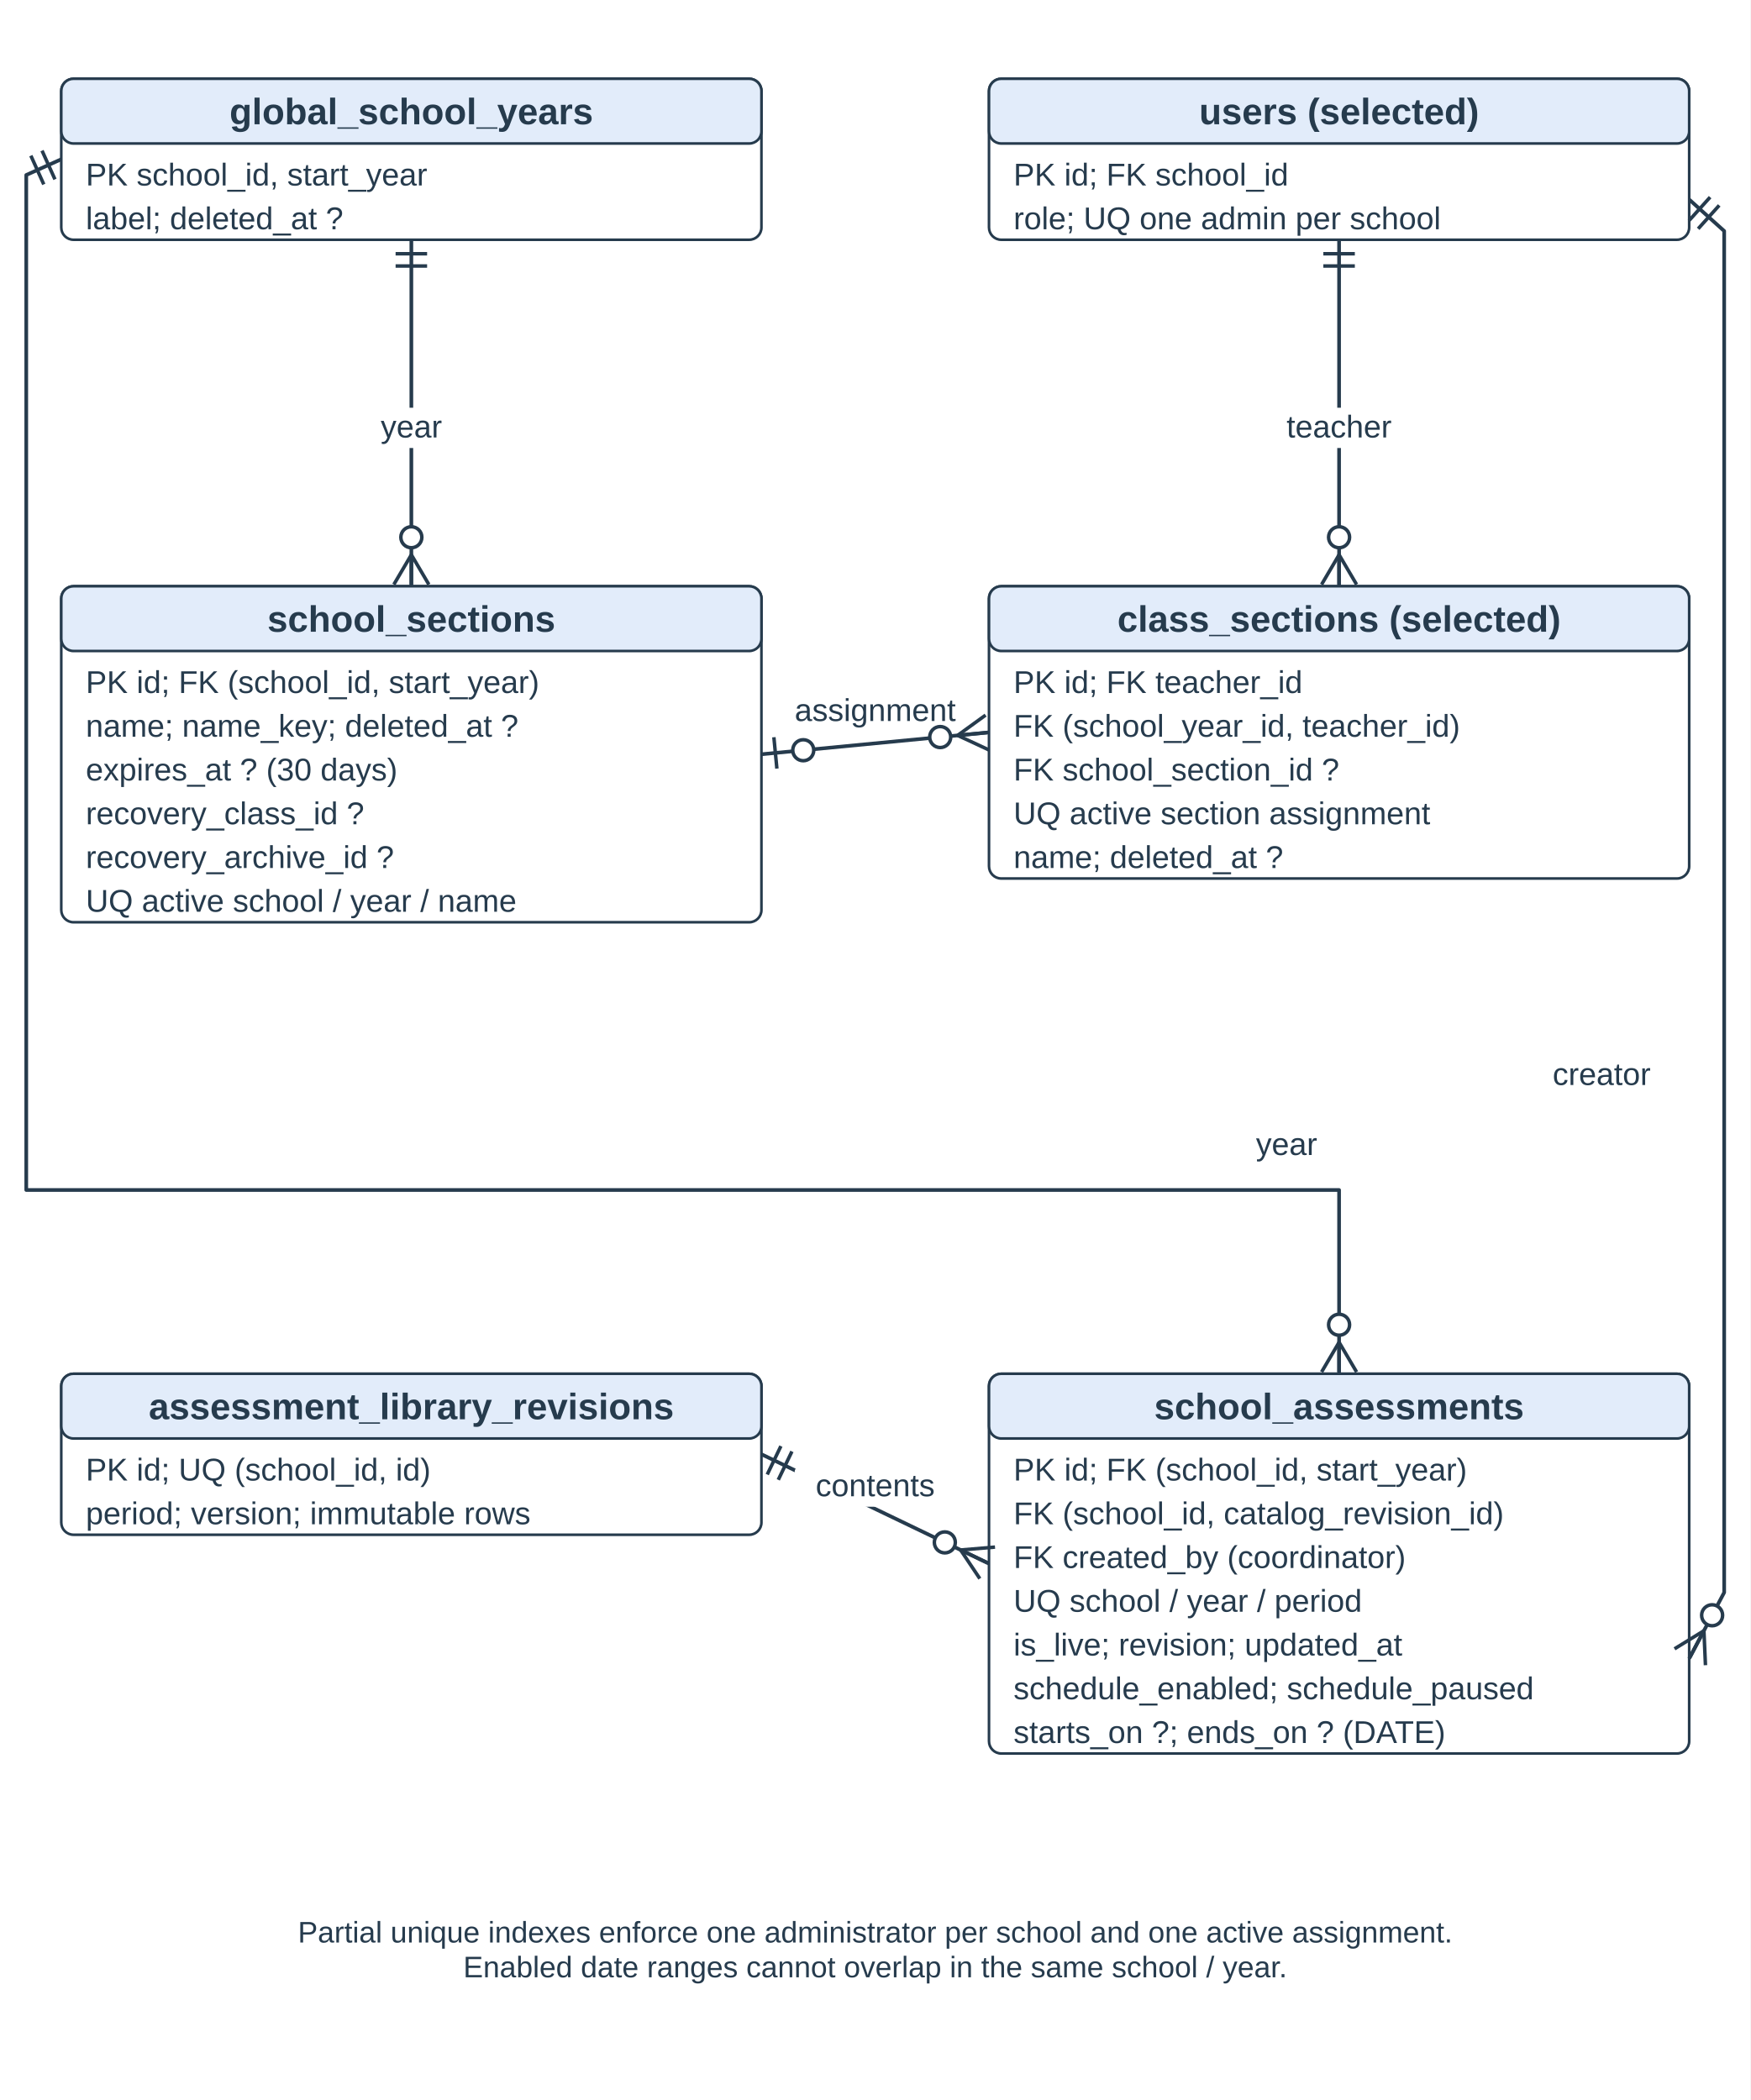
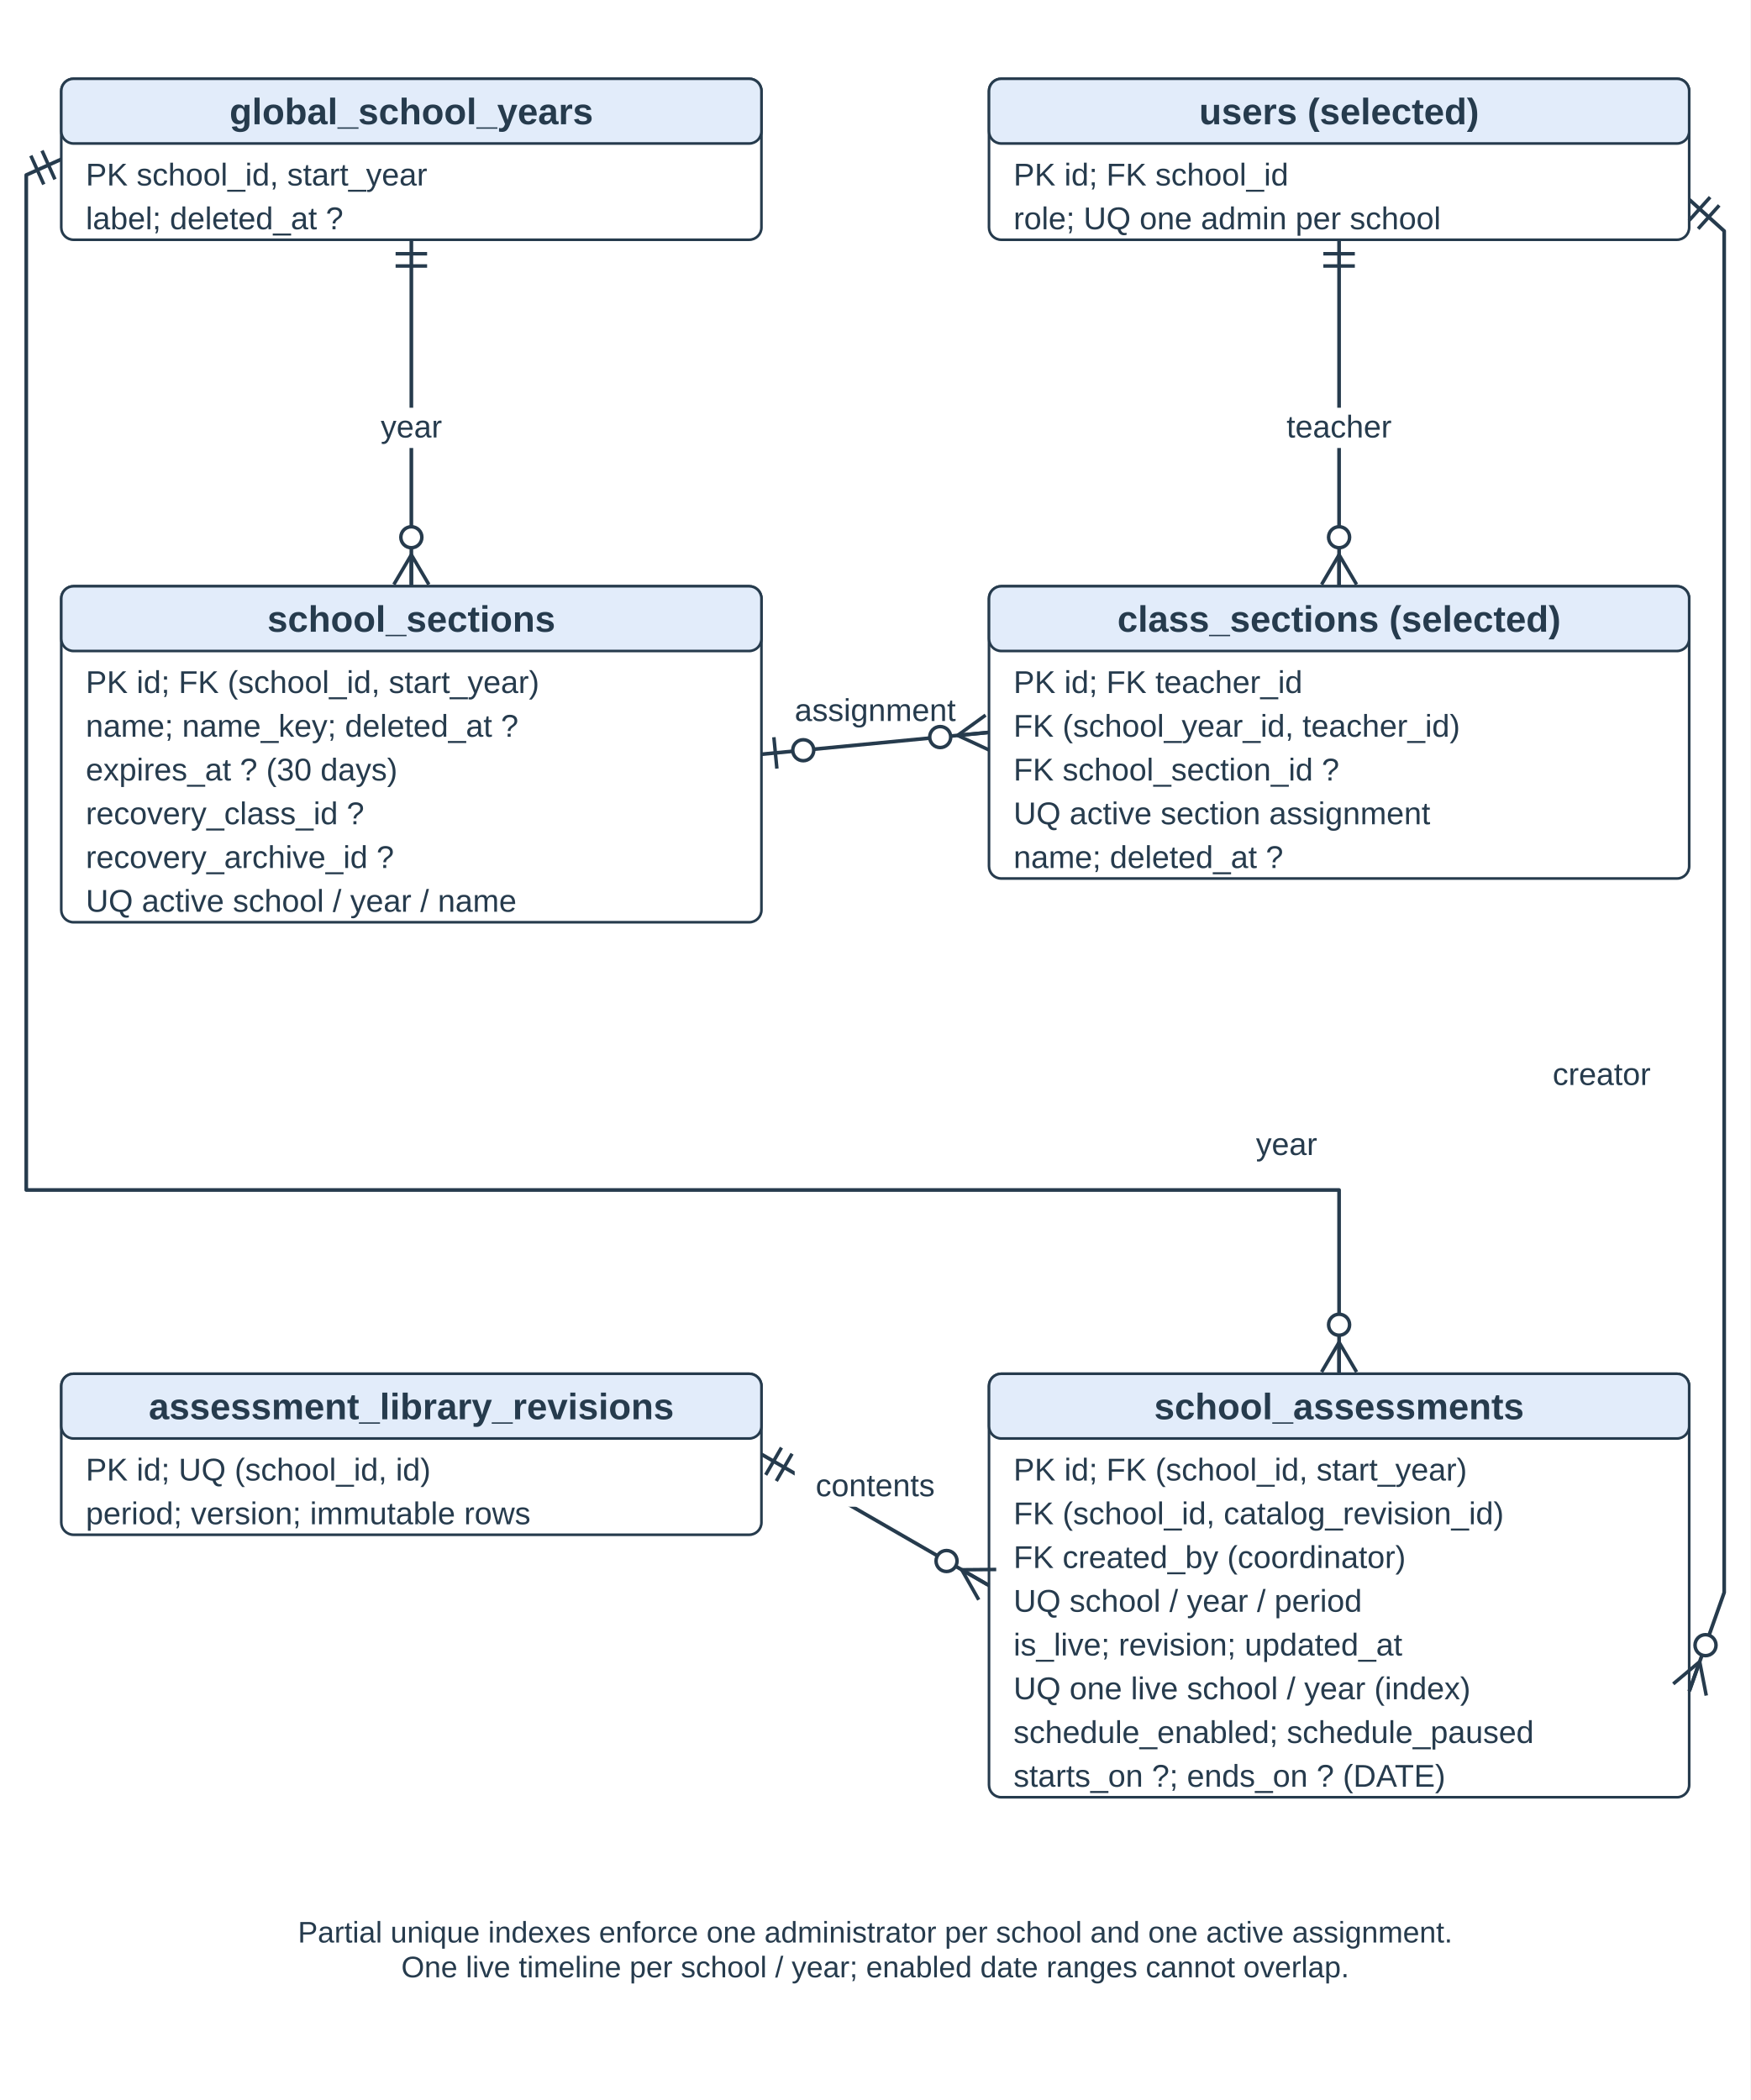
<svg xmlns="http://www.w3.org/2000/svg" width="1000" height="1200" viewBox="0 0 1000 1200">
  <rect width="100%" height="100%" fill="white" />
  <defs>
    <marker id="arrow" viewBox="0 0 12 12" refX="11" refY="6" markerWidth="9" markerHeight="9" orient="auto-start-reverse">
      <path d="M1,1 L11,6 L1,11" fill="none" stroke="#263b4d" stroke-width="1.8" />
    </marker>
  </defs>
  <rect x="35" y="45" width="400" height="92" rx="7" fill="#ffffff" stroke="#263b4d" stroke-width="1.5" />
  <rect x="35" y="45" width="400" height="37" rx="7" fill="#e2ecfa" stroke="#263b4d" stroke-width="1.5" />
  <rect x="565" y="45" width="400" height="92" rx="7" fill="#ffffff" stroke="#263b4d" stroke-width="1.5" />
  <rect x="565" y="45" width="400" height="37" rx="7" fill="#e2ecfa" stroke="#263b4d" stroke-width="1.5" />
  <rect x="35" y="335" width="400" height="192" rx="7" fill="#ffffff" stroke="#263b4d" stroke-width="1.5" />
  <rect x="35" y="335" width="400" height="37" rx="7" fill="#e2ecfa" stroke="#263b4d" stroke-width="1.5" />
  <rect x="565" y="335" width="400" height="167" rx="7" fill="#ffffff" stroke="#263b4d" stroke-width="1.5" />
  <rect x="565" y="335" width="400" height="37" rx="7" fill="#e2ecfa" stroke="#263b4d" stroke-width="1.5" />
  <rect x="35" y="785" width="400" height="92" rx="7" fill="#ffffff" stroke="#263b4d" stroke-width="1.5" />
  <rect x="35" y="785" width="400" height="37" rx="7" fill="#e2ecfa" stroke="#263b4d" stroke-width="1.5" />
-   <rect x="565" y="785" width="400" height="217" rx="7" fill="#ffffff" stroke="#263b4d" stroke-width="1.5" />
+   <rect x="565" y="785" width="400" height="242" rx="7" fill="#ffffff" stroke="#263b4d" stroke-width="1.5" />
  <rect x="565" y="785" width="400" height="37" rx="7" fill="#e2ecfa" stroke="#263b4d" stroke-width="1.5" />
  <polyline points="235.0,137 235.0,335" fill="none" stroke="#263b4d" stroke-width="2.1" stroke-linejoin="round" />
  <polyline points="765.0,137 765.0,335" fill="none" stroke="#263b4d" stroke-width="2.1" stroke-linejoin="round" />
  <polyline points="435,431.0 565,418.5" fill="none" stroke="#263b4d" stroke-width="2.1" stroke-linejoin="round" />
-   <polyline points="435,831.0 565,893.5" fill="none" stroke="#263b4d" stroke-width="2.1" stroke-linejoin="round" />
+   <polyline points="435,831.0 565,906.0" fill="none" stroke="#263b4d" stroke-width="2.1" stroke-linejoin="round" />
  <polyline points="35,91.0 15,100 15,680 765,680 765.0,785" fill="none" stroke="#263b4d" stroke-width="2.1" stroke-linejoin="round" />
-   <polyline points="965,114.0 985,132 985,910 965,947.75" fill="none" stroke="#263b4d" stroke-width="2.1" stroke-linejoin="round" />
+   <polyline points="965,114.0 985,132 985,910 965,966.5" fill="none" stroke="#263b4d" stroke-width="2.1" stroke-linejoin="round" />
  <text x="235.0" y="71.0" text-anchor="middle" font-family="Arial,sans-serif" font-size="21" fill="#263b4d" font-weight="bold">global_school_years</text>
  <text x="49" y="106.0" text-anchor="start" font-family="Arial,sans-serif" font-size="18" fill="#263b4d">PK school_id, start_year</text>
  <text x="49" y="131.0" text-anchor="start" font-family="Arial,sans-serif" font-size="18" fill="#263b4d">label; deleted_at ?</text>
  <text x="765.0" y="71.0" text-anchor="middle" font-family="Arial,sans-serif" font-size="21" fill="#263b4d" font-weight="bold">users (selected)</text>
  <text x="579" y="106.0" text-anchor="start" font-family="Arial,sans-serif" font-size="18" fill="#263b4d">PK id; FK school_id</text>
  <text x="579" y="131.0" text-anchor="start" font-family="Arial,sans-serif" font-size="18" fill="#263b4d">role; UQ one admin per school</text>
  <text x="235.0" y="361.0" text-anchor="middle" font-family="Arial,sans-serif" font-size="21" fill="#263b4d" font-weight="bold">school_sections</text>
  <text x="49" y="396.0" text-anchor="start" font-family="Arial,sans-serif" font-size="18" fill="#263b4d">PK id; FK (school_id, start_year)</text>
  <text x="49" y="421.0" text-anchor="start" font-family="Arial,sans-serif" font-size="18" fill="#263b4d">name; name_key; deleted_at ?</text>
  <text x="49" y="446.0" text-anchor="start" font-family="Arial,sans-serif" font-size="18" fill="#263b4d">expires_at ? (30 days)</text>
  <text x="49" y="471.0" text-anchor="start" font-family="Arial,sans-serif" font-size="18" fill="#263b4d">recovery_class_id ?</text>
  <text x="49" y="496.0" text-anchor="start" font-family="Arial,sans-serif" font-size="18" fill="#263b4d">recovery_archive_id ?</text>
  <text x="49" y="521.0" text-anchor="start" font-family="Arial,sans-serif" font-size="18" fill="#263b4d">UQ active school / year / name</text>
  <text x="765.0" y="361.0" text-anchor="middle" font-family="Arial,sans-serif" font-size="21" fill="#263b4d" font-weight="bold">class_sections (selected)</text>
  <text x="579" y="396.0" text-anchor="start" font-family="Arial,sans-serif" font-size="18" fill="#263b4d">PK id; FK teacher_id</text>
  <text x="579" y="421.0" text-anchor="start" font-family="Arial,sans-serif" font-size="18" fill="#263b4d">FK (school_year_id, teacher_id)</text>
  <text x="579" y="446.0" text-anchor="start" font-family="Arial,sans-serif" font-size="18" fill="#263b4d">FK school_section_id ?</text>
  <text x="579" y="471.0" text-anchor="start" font-family="Arial,sans-serif" font-size="18" fill="#263b4d">UQ active section assignment</text>
  <text x="579" y="496.0" text-anchor="start" font-family="Arial,sans-serif" font-size="18" fill="#263b4d">name; deleted_at ?</text>
  <text x="235.0" y="811.0" text-anchor="middle" font-family="Arial,sans-serif" font-size="21" fill="#263b4d" font-weight="bold">assessment_library_revisions</text>
  <text x="49" y="846.0" text-anchor="start" font-family="Arial,sans-serif" font-size="18" fill="#263b4d">PK id; UQ (school_id, id)</text>
  <text x="49" y="871.0" text-anchor="start" font-family="Arial,sans-serif" font-size="18" fill="#263b4d">period; version; immutable rows</text>
  <text x="765.0" y="811.0" text-anchor="middle" font-family="Arial,sans-serif" font-size="21" fill="#263b4d" font-weight="bold">school_assessments</text>
  <text x="579" y="846.0" text-anchor="start" font-family="Arial,sans-serif" font-size="18" fill="#263b4d">PK id; FK (school_id, start_year)</text>
  <text x="579" y="871.0" text-anchor="start" font-family="Arial,sans-serif" font-size="18" fill="#263b4d">FK (school_id, catalog_revision_id)</text>
  <text x="579" y="896.0" text-anchor="start" font-family="Arial,sans-serif" font-size="18" fill="#263b4d">FK created_by (coordinator)</text>
  <text x="579" y="921.0" text-anchor="start" font-family="Arial,sans-serif" font-size="18" fill="#263b4d">UQ school / year / period</text>
  <text x="579" y="946.0" text-anchor="start" font-family="Arial,sans-serif" font-size="18" fill="#263b4d">is_live; revision; updated_at</text>
-   <text x="579" y="971.0" text-anchor="start" font-family="Arial,sans-serif" font-size="18" fill="#263b4d">schedule_enabled; schedule_paused</text>
-   <text x="579" y="996.0" text-anchor="start" font-family="Arial,sans-serif" font-size="18" fill="#263b4d">starts_on ?; ends_on ? (DATE)</text>
+   <text x="579" y="971.0" text-anchor="start" font-family="Arial,sans-serif" font-size="18" fill="#263b4d">UQ one live school / year (index)</text>
+   <text x="579" y="996.0" text-anchor="start" font-family="Arial,sans-serif" font-size="18" fill="#263b4d">schedule_enabled; schedule_paused</text>
+   <text x="579" y="1021.0" text-anchor="start" font-family="Arial,sans-serif" font-size="18" fill="#263b4d">starts_on ?; ends_on ? (DATE)</text>
  <text x="500" y="1110.0" text-anchor="middle" font-family="Arial,sans-serif" font-size="17" fill="#263b4d">Partial unique indexes enforce one administrator per school and one active assignment.</text>
-   <text x="500" y="1129.89" text-anchor="middle" font-family="Arial,sans-serif" font-size="17" fill="#263b4d">Enabled date ranges cannot overlap in the same school / year.</text>
+   <text x="500" y="1129.89" text-anchor="middle" font-family="Arial,sans-serif" font-size="17" fill="#263b4d">One live timeline per school / year; enabled date ranges cannot overlap.</text>
  <rect x="209.0" y="233" width="52" height="23" rx="3" fill="white" />
  <text x="235" y="250" text-anchor="middle" font-family="Arial,sans-serif" font-size="18" fill="#263b4d">year</text>
  <line x1="244.0" y1="145.0" x2="226.0" y2="145.0" stroke="#263b4d" stroke-width="2" />
  <line x1="244.0" y1="152.0" x2="226.0" y2="152.0" stroke="#263b4d" stroke-width="2" />
  <line x1="225.0" y1="334.0" x2="235.0" y2="317.0" stroke="#263b4d" stroke-width="2" />
  <line x1="245.0" y1="334.0" x2="235.0" y2="317.0" stroke="#263b4d" stroke-width="2" />
  <line x1="235.0" y1="334.0" x2="235.0" y2="317.0" stroke="#263b4d" stroke-width="2" />
  <circle cx="235.0" cy="307.0" r="6" fill="white" stroke="#263b4d" stroke-width="2" />
  <rect x="724.0" y="233" width="82" height="23" rx="3" fill="white" />
  <text x="765" y="250" text-anchor="middle" font-family="Arial,sans-serif" font-size="18" fill="#263b4d">teacher</text>
  <line x1="774.0" y1="145.0" x2="756.0" y2="145.0" stroke="#263b4d" stroke-width="2" />
  <line x1="774.0" y1="152.0" x2="756.0" y2="152.0" stroke="#263b4d" stroke-width="2" />
  <line x1="755.0" y1="334.0" x2="765.0" y2="317.0" stroke="#263b4d" stroke-width="2" />
  <line x1="775.0" y1="334.0" x2="765.0" y2="317.0" stroke="#263b4d" stroke-width="2" />
  <line x1="765.0" y1="334.0" x2="765.0" y2="317.0" stroke="#263b4d" stroke-width="2" />
  <circle cx="765.0" cy="307.0" r="6" fill="white" stroke="#263b4d" stroke-width="2" />
  <rect x="444.0" y="395" width="112" height="23" rx="3" fill="white" />
  <text x="500" y="412" text-anchor="middle" font-family="Arial,sans-serif" font-size="18" fill="#263b4d">assignment</text>
  <line x1="442.102" y1="421.276" x2="443.825" y2="439.193" stroke="#263b4d" stroke-width="2" />
  <circle cx="458.89" cy="428.703" r="6" fill="white" stroke="#263b4d" stroke-width="2" />
  <line x1="564.962" y1="428.55" x2="547.083" y2="420.223" stroke="#263b4d" stroke-width="2" />
  <line x1="563.047" y1="408.642" x2="547.083" y2="420.223" stroke="#263b4d" stroke-width="2" />
  <line x1="564.005" y1="418.596" x2="547.083" y2="420.223" stroke="#263b4d" stroke-width="2" />
  <circle cx="537.129" cy="421.18" r="6" fill="white" stroke="#263b4d" stroke-width="2" />
  <rect x="454.0" y="838" width="92" height="23" rx="3" fill="white" />
  <text x="500" y="855" text-anchor="middle" font-family="Arial,sans-serif" font-size="18" fill="#263b4d">contents</text>
-   <line x1="446.11" y1="826.355" x2="438.31" y2="842.578" stroke="#263b4d" stroke-width="2" />
-   <line x1="452.418" y1="829.388" x2="444.619" y2="845.611" stroke="#263b4d" stroke-width="2" />
-   <line x1="559.766" y1="902.079" x2="548.777" y2="885.701" stroke="#263b4d" stroke-width="2" />
-   <line x1="568.432" y1="884.054" x2="548.777" y2="885.701" stroke="#263b4d" stroke-width="2" />
-   <line x1="564.099" y1="893.067" x2="548.777" y2="885.701" stroke="#263b4d" stroke-width="2" />
-   <circle cx="539.765" cy="881.368" r="6" fill="white" stroke="#263b4d" stroke-width="2" />
+   <line x1="446.427" y1="827.202" x2="437.432" y2="842.793" stroke="#263b4d" stroke-width="2" />
+   <line x1="452.49" y1="830.7" x2="443.495" y2="846.292" stroke="#263b4d" stroke-width="2" />
+   <line x1="559.137" y1="914.162" x2="549.409" y2="897.005" stroke="#263b4d" stroke-width="2" />
+   <line x1="569.131" y1="896.838" x2="549.409" y2="897.005" stroke="#263b4d" stroke-width="2" />
+   <line x1="564.134" y1="905.5" x2="549.409" y2="897.005" stroke="#263b4d" stroke-width="2" />
+   <circle cx="540.747" cy="892.008" r="6" fill="white" stroke="#263b4d" stroke-width="2" />
  <rect x="709.0" y="643" width="52" height="23" rx="3" fill="white" />
  <text x="735" y="660" text-anchor="middle" font-family="Arial,sans-serif" font-size="18" fill="#263b4d">year</text>
  <line x1="31.398" y1="102.49" x2="24.011" y2="86.076" stroke="#263b4d" stroke-width="2" />
  <line x1="25.014" y1="105.363" x2="17.628" y2="88.948" stroke="#263b4d" stroke-width="2" />
  <line x1="755.0" y1="784.0" x2="765.0" y2="767.0" stroke="#263b4d" stroke-width="2" />
  <line x1="775.0" y1="784.0" x2="765.0" y2="767.0" stroke="#263b4d" stroke-width="2" />
  <line x1="765.0" y1="784.0" x2="765.0" y2="767.0" stroke="#263b4d" stroke-width="2" />
  <circle cx="765.0" cy="757.0" r="6" fill="white" stroke="#263b4d" stroke-width="2" />
  <rect x="874.0" y="603" width="82" height="23" rx="3" fill="white" />
  <text x="915" y="620" text-anchor="middle" font-family="Arial,sans-serif" font-size="18" fill="#263b4d">creator</text>
  <line x1="976.967" y1="112.662" x2="964.926" y2="126.041" stroke="#263b4d" stroke-width="2" />
  <line x1="982.17" y1="117.345" x2="970.129" y2="130.724" stroke="#263b4d" stroke-width="2" />
-   <line x1="956.632" y1="942.185" x2="973.427" y2="931.844" stroke="#263b4d" stroke-width="2" />
-   <line x1="974.305" y1="951.548" x2="973.427" y2="931.844" stroke="#263b4d" stroke-width="2" />
-   <line x1="965.468" y1="946.866" x2="973.427" y2="931.844" stroke="#263b4d" stroke-width="2" />
-   <circle cx="978.108" cy="923.008" r="6" fill="white" stroke="#263b4d" stroke-width="2" />
+   <line x1="955.907" y1="962.22" x2="971.006" y2="949.532" stroke="#263b4d" stroke-width="2" />
+   <line x1="974.761" y1="968.894" x2="971.006" y2="949.532" stroke="#263b4d" stroke-width="2" />
+   <line x1="965.334" y1="965.557" x2="971.006" y2="949.532" stroke="#263b4d" stroke-width="2" />
+   <circle cx="974.343" cy="940.105" r="6" fill="white" stroke="#263b4d" stroke-width="2" />
</svg>
